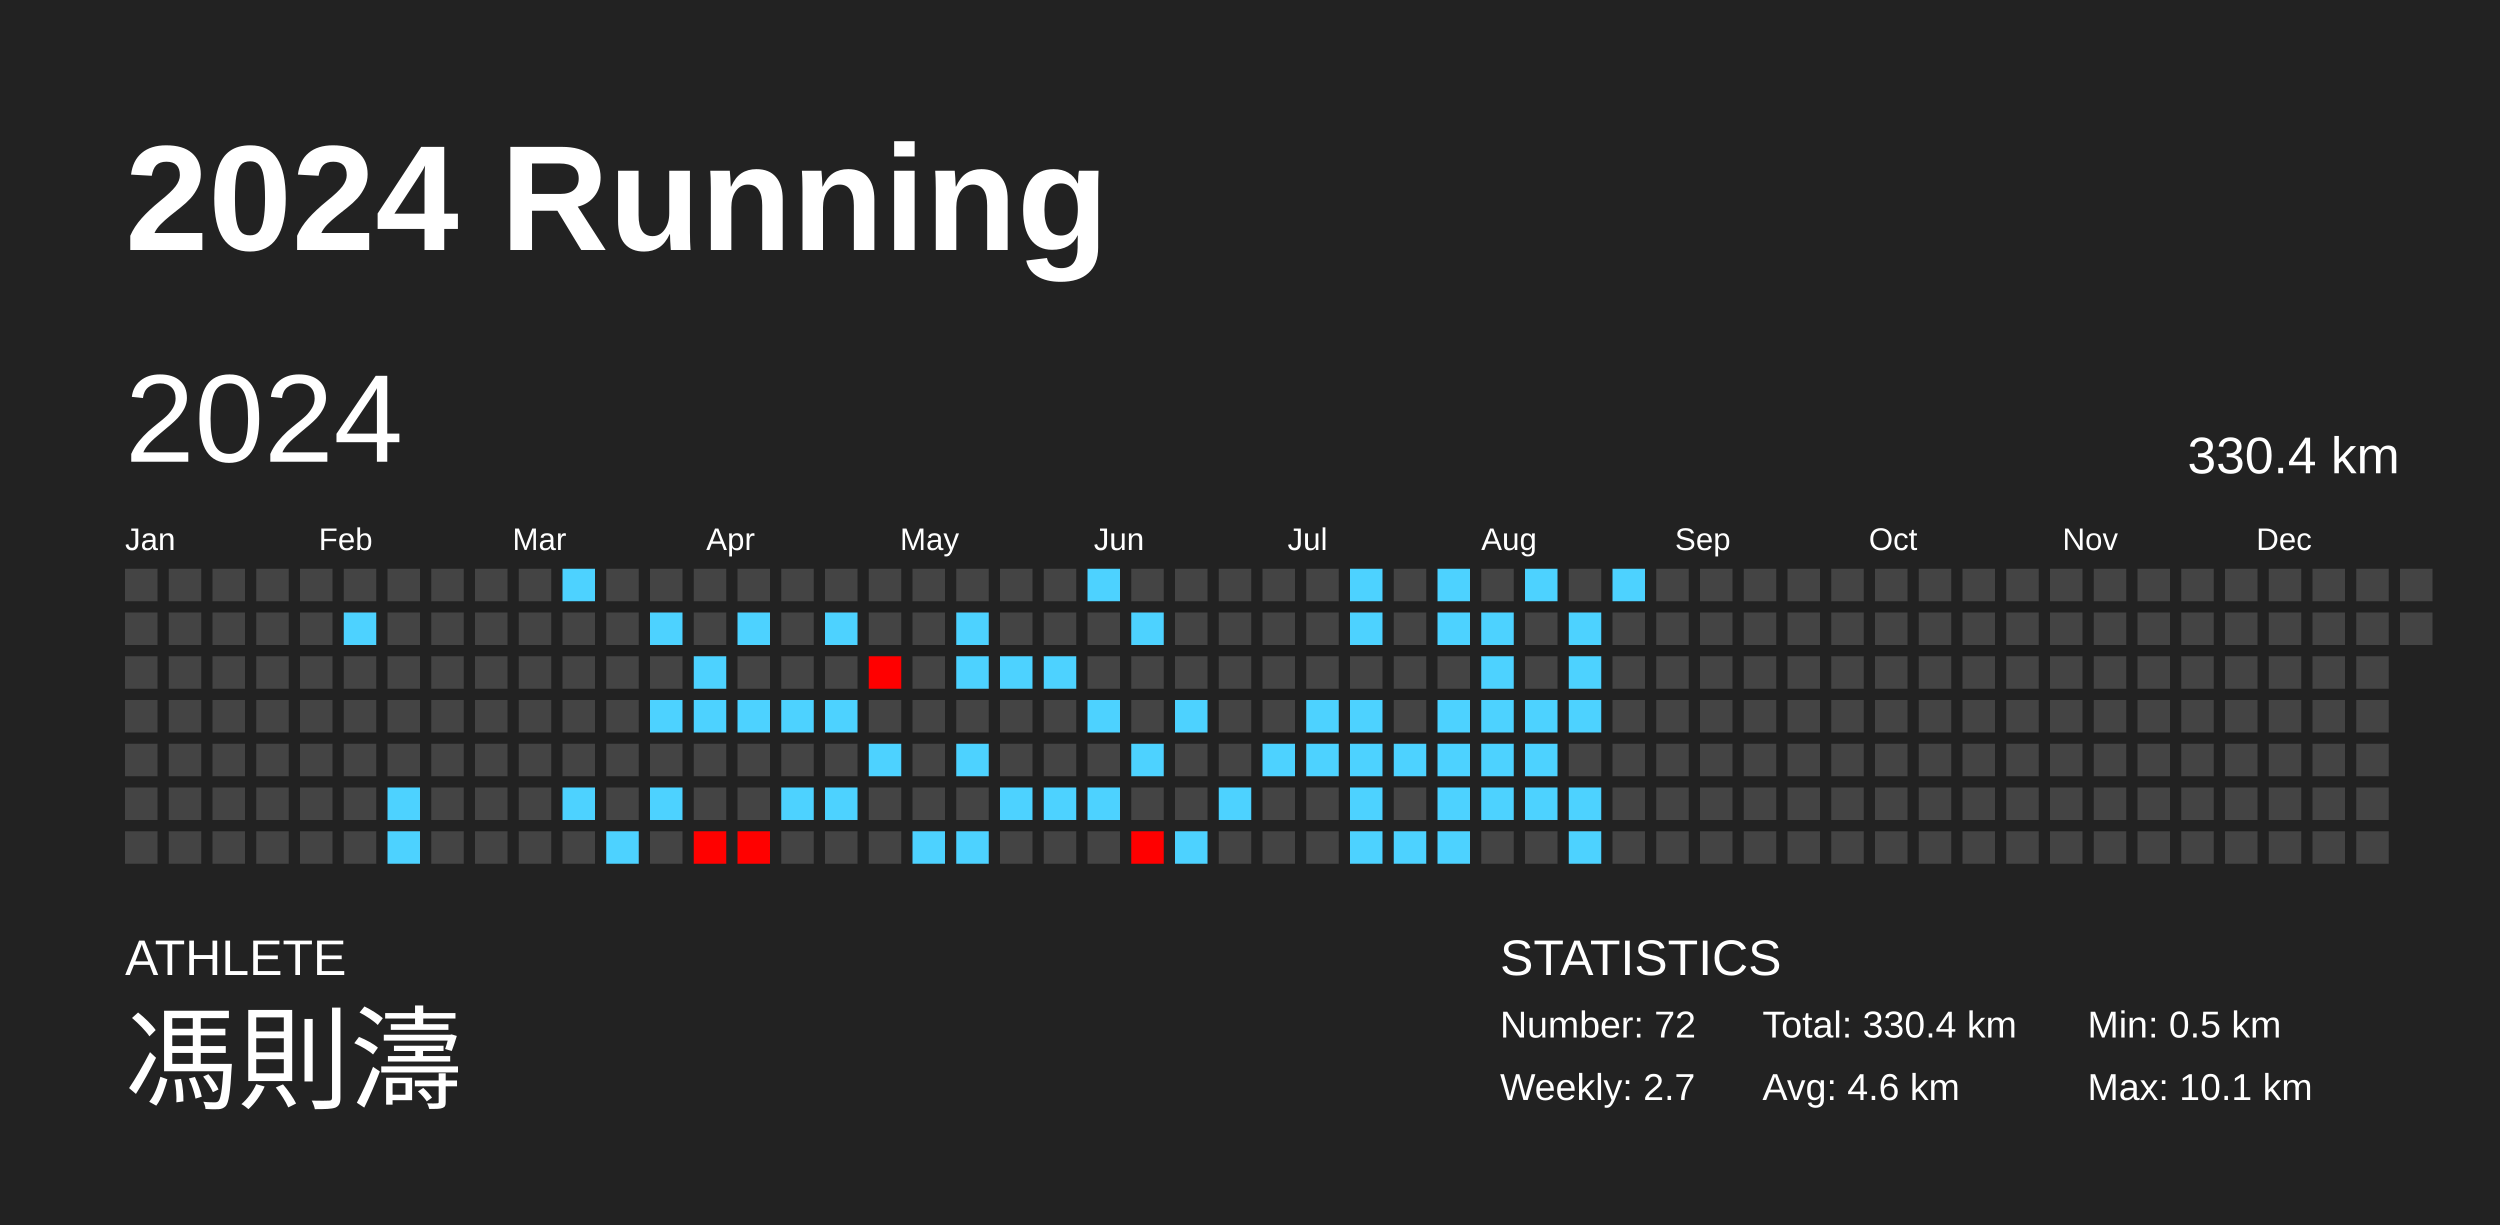
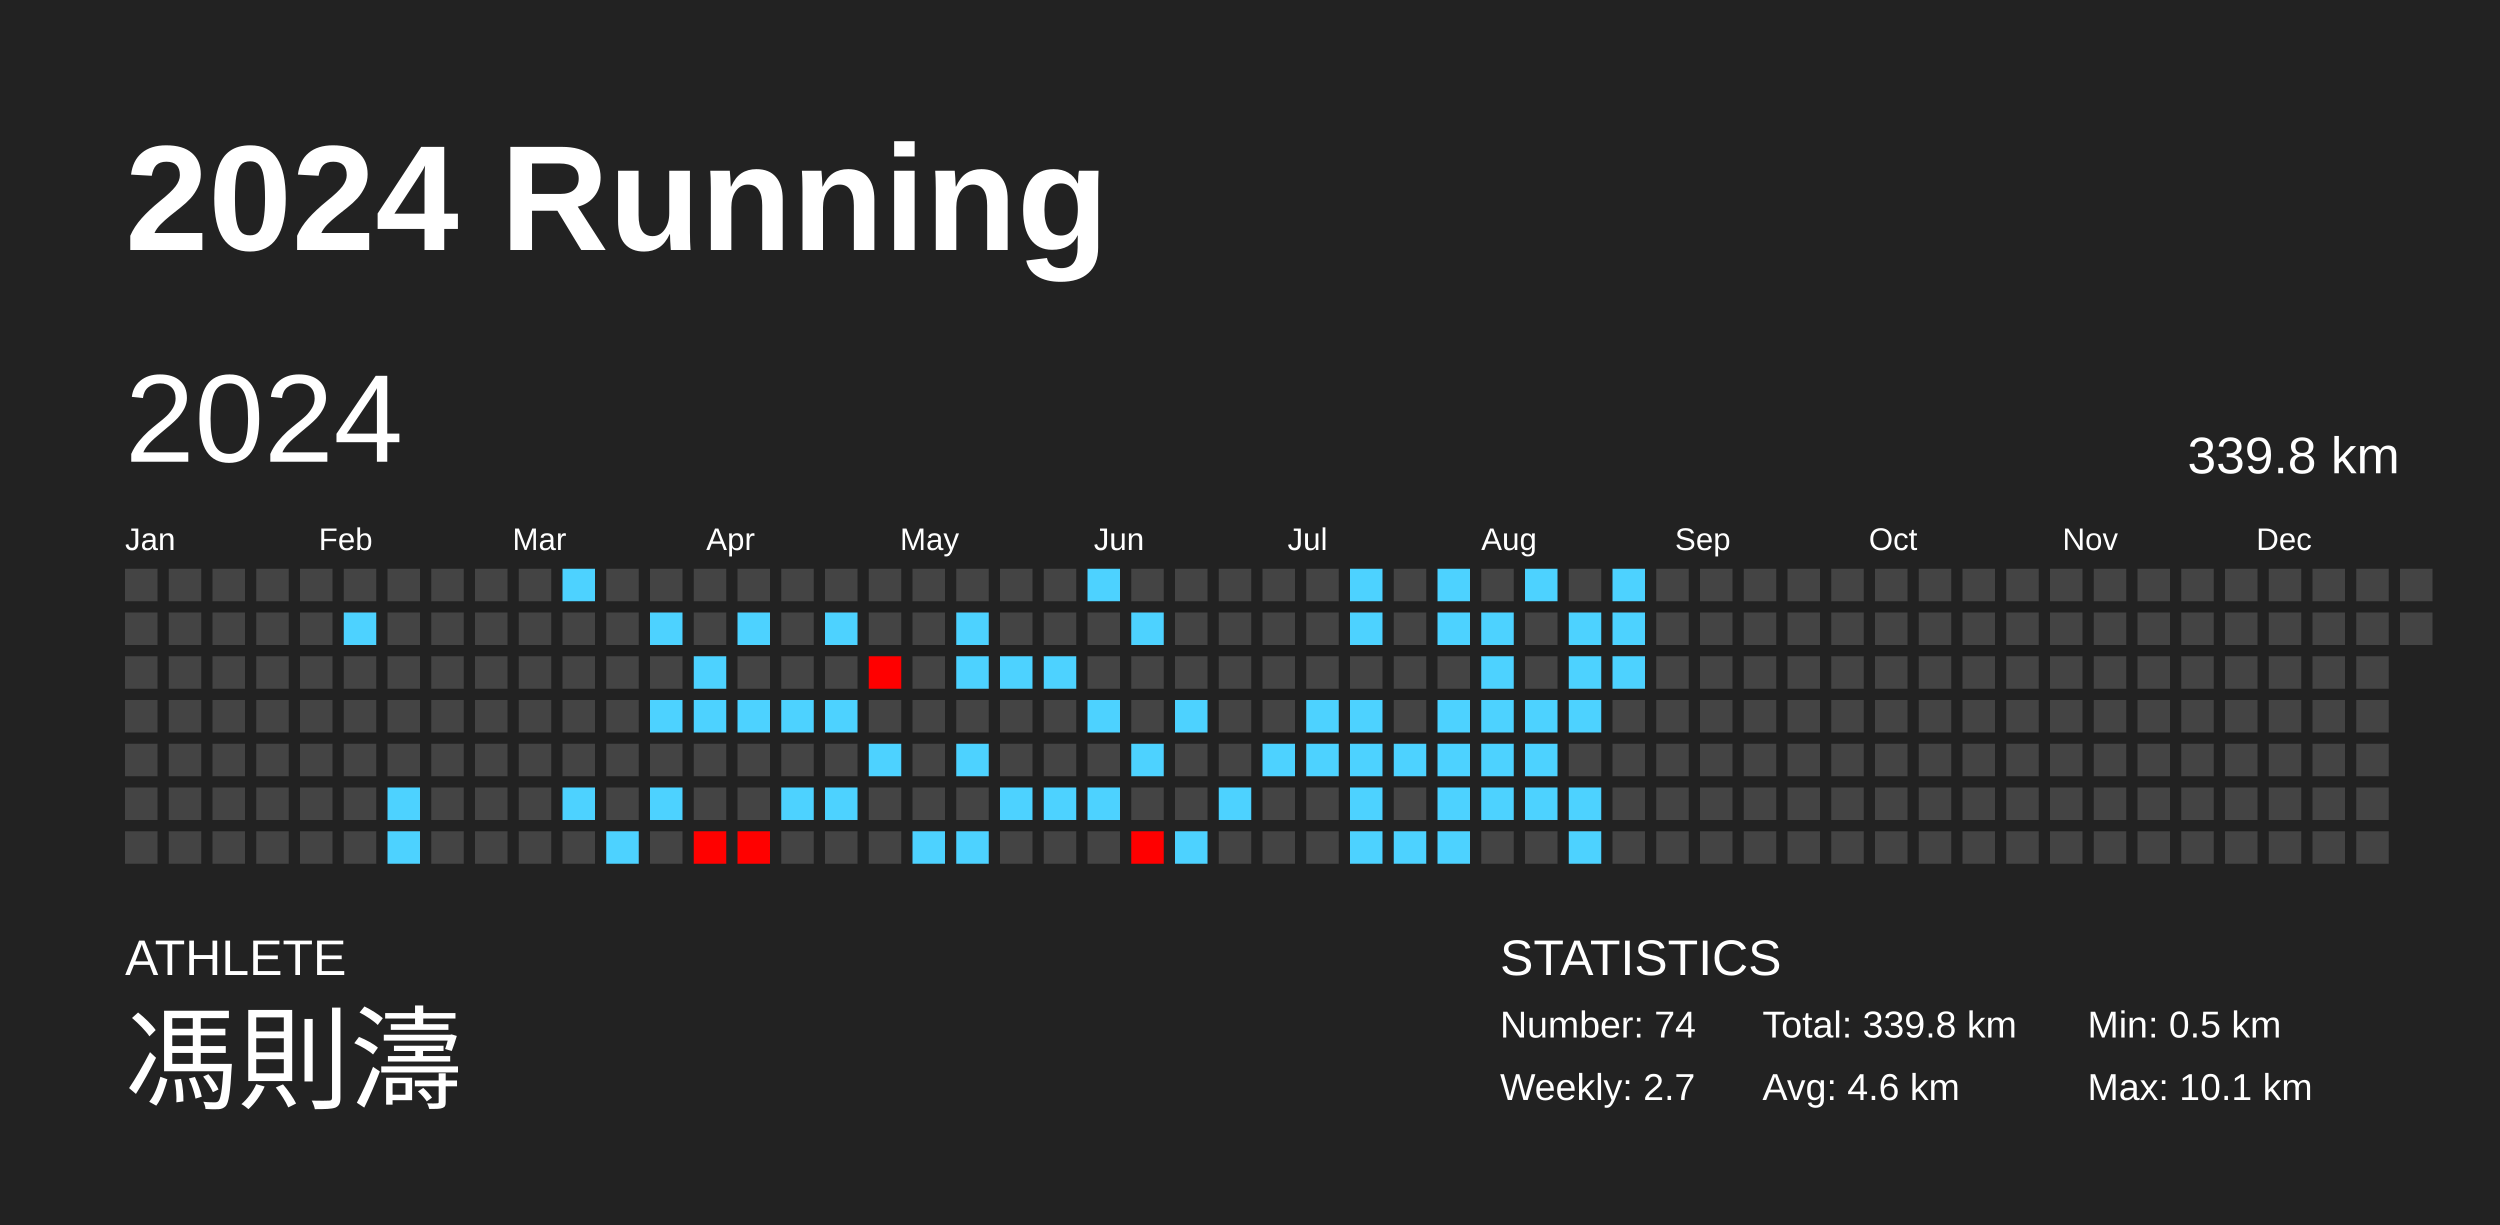
<svg xmlns="http://www.w3.org/2000/svg" baseProfile="full" height="98mm" version="1.1" viewBox="0,0,200,98" width="200mm">
  <defs />
  <rect fill="#222222" height="98" width="200" x="0" y="0" />
  <text fill="#FFFFFF" style="font-size:12px; font-family:Arial; font-weight:bold;" x="10" y="20">2024 Running</text>
  <text fill="#FFFFFF" style="font-size:4px; font-family:Arial" x="10" y="78">ATHLETE</text>
  <text fill="#FFFFFF" style="font-size:9px; font-family:Arial" x="10" y="88">馮則濤</text>
  <text fill="#FFFFFF" style="font-size:4px; font-family:Arial" x="120" y="78">STATISTICS</text>
-   <text fill="#FFFFFF" style="font-size:3px; font-family:Arial" x="120" y="83">Number: 72</text>
+   <text fill="#FFFFFF" style="font-size:3px; font-family:Arial" x="120" y="83">Number: 74</text>
  <text fill="#FFFFFF" style="font-size:3px; font-family:Arial" x="120" y="88">Weekly: 2.7</text>
-   <text fill="#FFFFFF" style="font-size:3px; font-family:Arial" x="141" y="83">Total: 330.4 km</text>
+   <text fill="#FFFFFF" style="font-size:3px; font-family:Arial" x="141" y="83">Total: 339.8 km</text>
  <text fill="#FFFFFF" style="font-size:3px; font-family:Arial" x="141" y="88">Avg: 4.6 km</text>
  <text fill="#FFFFFF" style="font-size:3px; font-family:Arial" x="167" y="83">Min: 0.5 km</text>
  <text fill="#FFFFFF" style="font-size:3px; font-family:Arial" x="167" y="88">Max: 10.1 km</text>
  <text dominant-baseline="hanging" fill="#FFFFFF" style="font-size:10.0px; font-family:Arial;" x="10" y="30">2024</text>
-   <text dominant-baseline="hanging" fill="#FFFFFF" style="font-size:4.125px; font-family:Arial;" x="175" y="35">330.4 km</text>
+   <text dominant-baseline="hanging" fill="#FFFFFF" style="font-size:4.125px; font-family:Arial;" x="175" y="35">339.8 km</text>
  <text fill="#FFFFFF" style="font-size:2.5px; font-family:Arial" x="10.0" y="44">Jan</text>
  <text fill="#FFFFFF" style="font-size:2.5px; font-family:Arial" x="25.5" y="44">Feb</text>
  <text fill="#FFFFFF" style="font-size:2.5px; font-family:Arial" x="41.0" y="44">Mar</text>
  <text fill="#FFFFFF" style="font-size:2.5px; font-family:Arial" x="56.5" y="44">Apr</text>
  <text fill="#FFFFFF" style="font-size:2.5px; font-family:Arial" x="72.0" y="44">May</text>
  <text fill="#FFFFFF" style="font-size:2.5px; font-family:Arial" x="87.5" y="44">Jun</text>
  <text fill="#FFFFFF" style="font-size:2.5px; font-family:Arial" x="103.0" y="44">Jul</text>
  <text fill="#FFFFFF" style="font-size:2.5px; font-family:Arial" x="118.5" y="44">Aug</text>
  <text fill="#FFFFFF" style="font-size:2.5px; font-family:Arial" x="134.0" y="44">Sep</text>
  <text fill="#FFFFFF" style="font-size:2.5px; font-family:Arial" x="149.5" y="44">Oct</text>
  <text fill="#FFFFFF" style="font-size:2.5px; font-family:Arial" x="165.0" y="44">Nov</text>
  <text fill="#FFFFFF" style="font-size:2.5px; font-family:Arial" x="180.5" y="44">Dec</text>
  <rect fill="#444444" height="2.6" width="2.6" x="10.0" y="45.5" />
  <rect fill="#444444" height="2.6" width="2.6" x="10.0" y="49.0" />
  <rect fill="#444444" height="2.6" width="2.6" x="10.0" y="52.5" />
  <rect fill="#444444" height="2.6" width="2.6" x="10.0" y="56.0" />
  <rect fill="#444444" height="2.6" width="2.6" x="10.0" y="59.5" />
  <rect fill="#444444" height="2.6" width="2.6" x="10.0" y="63.0" />
  <rect fill="#444444" height="2.6" width="2.6" x="10.0" y="66.5" />
  <rect fill="#444444" height="2.6" width="2.6" x="13.5" y="45.5" />
  <rect fill="#444444" height="2.6" width="2.6" x="13.5" y="49.0" />
  <rect fill="#444444" height="2.6" width="2.6" x="13.5" y="52.5" />
  <rect fill="#444444" height="2.6" width="2.6" x="13.5" y="56.0" />
  <rect fill="#444444" height="2.6" width="2.6" x="13.5" y="59.5" />
  <rect fill="#444444" height="2.6" width="2.6" x="13.5" y="63.0" />
  <rect fill="#444444" height="2.6" width="2.6" x="13.5" y="66.5" />
  <rect fill="#444444" height="2.6" width="2.6" x="17.0" y="45.5" />
  <rect fill="#444444" height="2.6" width="2.6" x="17.0" y="49.0" />
  <rect fill="#444444" height="2.6" width="2.6" x="17.0" y="52.5" />
  <rect fill="#444444" height="2.6" width="2.6" x="17.0" y="56.0" />
  <rect fill="#444444" height="2.6" width="2.6" x="17.0" y="59.5" />
  <rect fill="#444444" height="2.6" width="2.6" x="17.0" y="63.0" />
  <rect fill="#444444" height="2.6" width="2.6" x="17.0" y="66.5" />
  <rect fill="#444444" height="2.6" width="2.6" x="20.5" y="45.5" />
  <rect fill="#444444" height="2.6" width="2.6" x="20.5" y="49.0" />
  <rect fill="#444444" height="2.6" width="2.6" x="20.5" y="52.5" />
  <rect fill="#444444" height="2.6" width="2.6" x="20.5" y="56.0" />
  <rect fill="#444444" height="2.6" width="2.6" x="20.5" y="59.5" />
  <rect fill="#444444" height="2.6" width="2.6" x="20.5" y="63.0" />
  <rect fill="#444444" height="2.6" width="2.6" x="20.5" y="66.5" />
  <rect fill="#444444" height="2.6" width="2.6" x="24.0" y="45.5" />
  <rect fill="#444444" height="2.6" width="2.6" x="24.0" y="49.0" />
  <rect fill="#444444" height="2.6" width="2.6" x="24.0" y="52.5" />
  <rect fill="#444444" height="2.6" width="2.6" x="24.0" y="56.0" />
  <rect fill="#444444" height="2.6" width="2.6" x="24.0" y="59.5" />
  <rect fill="#444444" height="2.6" width="2.6" x="24.0" y="63.0" />
  <rect fill="#444444" height="2.6" width="2.6" x="24.0" y="66.5" />
  <rect fill="#444444" height="2.6" width="2.6" x="27.5" y="45.5" />
  <rect fill="#4dd2ff" height="2.6" width="2.6" x="27.5" y="49.0" />
  <rect fill="#444444" height="2.6" width="2.6" x="27.5" y="52.5" />
  <rect fill="#444444" height="2.6" width="2.6" x="27.5" y="56.0" />
  <rect fill="#444444" height="2.6" width="2.6" x="27.5" y="59.5" />
  <rect fill="#444444" height="2.6" width="2.6" x="27.5" y="63.0" />
  <rect fill="#444444" height="2.6" width="2.6" x="27.5" y="66.5" />
  <rect fill="#444444" height="2.6" width="2.6" x="31.0" y="45.5" />
  <rect fill="#444444" height="2.6" width="2.6" x="31.0" y="49.0" />
  <rect fill="#444444" height="2.6" width="2.6" x="31.0" y="52.5" />
  <rect fill="#444444" height="2.6" width="2.6" x="31.0" y="56.0" />
  <rect fill="#444444" height="2.6" width="2.6" x="31.0" y="59.5" />
  <rect fill="#4dd2ff" height="2.6" width="2.6" x="31.0" y="63.0" />
  <rect fill="#4dd2ff" height="2.6" width="2.6" x="31.0" y="66.5" />
  <rect fill="#444444" height="2.6" width="2.6" x="34.5" y="45.5" />
  <rect fill="#444444" height="2.6" width="2.6" x="34.5" y="49.0" />
  <rect fill="#444444" height="2.6" width="2.6" x="34.5" y="52.5" />
  <rect fill="#444444" height="2.6" width="2.6" x="34.5" y="56.0" />
  <rect fill="#444444" height="2.6" width="2.6" x="34.5" y="59.5" />
  <rect fill="#444444" height="2.6" width="2.6" x="34.5" y="63.0" />
  <rect fill="#444444" height="2.6" width="2.6" x="34.5" y="66.5" />
  <rect fill="#444444" height="2.6" width="2.6" x="38.0" y="45.5" />
  <rect fill="#444444" height="2.6" width="2.6" x="38.0" y="49.0" />
  <rect fill="#444444" height="2.6" width="2.6" x="38.0" y="52.5" />
  <rect fill="#444444" height="2.6" width="2.6" x="38.0" y="56.0" />
  <rect fill="#444444" height="2.6" width="2.6" x="38.0" y="59.5" />
  <rect fill="#444444" height="2.6" width="2.6" x="38.0" y="63.0" />
  <rect fill="#444444" height="2.6" width="2.6" x="38.0" y="66.5" />
  <rect fill="#444444" height="2.6" width="2.6" x="41.5" y="45.5" />
  <rect fill="#444444" height="2.6" width="2.6" x="41.5" y="49.0" />
  <rect fill="#444444" height="2.6" width="2.6" x="41.5" y="52.5" />
  <rect fill="#444444" height="2.6" width="2.6" x="41.5" y="56.0" />
  <rect fill="#444444" height="2.6" width="2.6" x="41.5" y="59.5" />
  <rect fill="#444444" height="2.6" width="2.6" x="41.5" y="63.0" />
  <rect fill="#444444" height="2.6" width="2.6" x="41.5" y="66.5" />
  <rect fill="#4dd2ff" height="2.6" width="2.6" x="45.0" y="45.5" />
  <rect fill="#444444" height="2.6" width="2.6" x="45.0" y="49.0" />
  <rect fill="#444444" height="2.6" width="2.6" x="45.0" y="52.5" />
  <rect fill="#444444" height="2.6" width="2.6" x="45.0" y="56.0" />
  <rect fill="#444444" height="2.6" width="2.6" x="45.0" y="59.5" />
  <rect fill="#4dd2ff" height="2.6" width="2.6" x="45.0" y="63.0" />
  <rect fill="#444444" height="2.6" width="2.6" x="45.0" y="66.5" />
  <rect fill="#444444" height="2.6" width="2.6" x="48.5" y="45.5" />
  <rect fill="#444444" height="2.6" width="2.6" x="48.5" y="49.0" />
  <rect fill="#444444" height="2.6" width="2.6" x="48.5" y="52.5" />
  <rect fill="#444444" height="2.6" width="2.6" x="48.5" y="56.0" />
  <rect fill="#444444" height="2.6" width="2.6" x="48.5" y="59.5" />
  <rect fill="#444444" height="2.6" width="2.6" x="48.5" y="63.0" />
  <rect fill="#4dd2ff" height="2.6" width="2.6" x="48.5" y="66.5" />
  <rect fill="#444444" height="2.6" width="2.6" x="52.0" y="45.5" />
  <rect fill="#4dd2ff" height="2.6" width="2.6" x="52.0" y="49.0" />
  <rect fill="#444444" height="2.6" width="2.6" x="52.0" y="52.5" />
  <rect fill="#4dd2ff" height="2.6" width="2.6" x="52.0" y="56.0" />
  <rect fill="#444444" height="2.6" width="2.6" x="52.0" y="59.5" />
  <rect fill="#4dd2ff" height="2.6" width="2.6" x="52.0" y="63.0" />
  <rect fill="#444444" height="2.6" width="2.6" x="52.0" y="66.5" />
  <rect fill="#444444" height="2.6" width="2.6" x="55.5" y="45.5" />
  <rect fill="#444444" height="2.6" width="2.6" x="55.5" y="49.0" />
  <rect fill="#4dd2ff" height="2.6" width="2.6" x="55.5" y="52.5" />
  <rect fill="#4dd2ff" height="2.6" width="2.6" x="55.5" y="56.0" />
  <rect fill="#444444" height="2.6" width="2.6" x="55.5" y="59.5" />
  <rect fill="#444444" height="2.6" width="2.6" x="55.5" y="63.0" />
  <rect fill="#ff0100" height="2.6" width="2.6" x="55.5" y="66.5" />
  <rect fill="#444444" height="2.6" width="2.6" x="59.0" y="45.5" />
  <rect fill="#4dd2ff" height="2.6" width="2.6" x="59.0" y="49.0" />
  <rect fill="#444444" height="2.6" width="2.6" x="59.0" y="52.5" />
  <rect fill="#4dd2ff" height="2.6" width="2.6" x="59.0" y="56.0" />
  <rect fill="#444444" height="2.6" width="2.6" x="59.0" y="59.5" />
  <rect fill="#444444" height="2.6" width="2.6" x="59.0" y="63.0" />
  <rect fill="#ff0100" height="2.6" width="2.6" x="59.0" y="66.5" />
  <rect fill="#444444" height="2.6" width="2.6" x="62.5" y="45.5" />
  <rect fill="#444444" height="2.6" width="2.6" x="62.5" y="49.0" />
  <rect fill="#444444" height="2.6" width="2.6" x="62.5" y="52.5" />
  <rect fill="#4dd2ff" height="2.6" width="2.6" x="62.5" y="56.0" />
  <rect fill="#444444" height="2.6" width="2.6" x="62.5" y="59.5" />
  <rect fill="#4dd2ff" height="2.6" width="2.6" x="62.5" y="63.0" />
  <rect fill="#444444" height="2.6" width="2.6" x="62.5" y="66.5" />
  <rect fill="#444444" height="2.6" width="2.6" x="66.0" y="45.5" />
  <rect fill="#4dd2ff" height="2.6" width="2.6" x="66.0" y="49.0" />
  <rect fill="#444444" height="2.6" width="2.6" x="66.0" y="52.5" />
  <rect fill="#4dd2ff" height="2.6" width="2.6" x="66.0" y="56.0" />
  <rect fill="#444444" height="2.6" width="2.6" x="66.0" y="59.5" />
  <rect fill="#4dd2ff" height="2.6" width="2.6" x="66.0" y="63.0" />
  <rect fill="#444444" height="2.6" width="2.6" x="66.0" y="66.5" />
  <rect fill="#444444" height="2.6" width="2.6" x="69.5" y="45.5" />
  <rect fill="#444444" height="2.6" width="2.6" x="69.5" y="49.0" />
  <rect fill="#ff0000" height="2.6" width="2.6" x="69.5" y="52.5" />
  <rect fill="#444444" height="2.6" width="2.6" x="69.5" y="56.0" />
  <rect fill="#4dd2ff" height="2.6" width="2.6" x="69.5" y="59.5" />
  <rect fill="#444444" height="2.6" width="2.6" x="69.5" y="63.0" />
  <rect fill="#444444" height="2.6" width="2.6" x="69.5" y="66.5" />
  <rect fill="#444444" height="2.6" width="2.6" x="73.0" y="45.5" />
  <rect fill="#444444" height="2.6" width="2.6" x="73.0" y="49.0" />
  <rect fill="#444444" height="2.6" width="2.6" x="73.0" y="52.5" />
  <rect fill="#444444" height="2.6" width="2.6" x="73.0" y="56.0" />
  <rect fill="#444444" height="2.6" width="2.6" x="73.0" y="59.5" />
  <rect fill="#444444" height="2.6" width="2.6" x="73.0" y="63.0" />
  <rect fill="#4dd2ff" height="2.6" width="2.6" x="73.0" y="66.5" />
  <rect fill="#444444" height="2.6" width="2.6" x="76.5" y="45.5" />
  <rect fill="#4dd2ff" height="2.6" width="2.6" x="76.5" y="49.0" />
  <rect fill="#4dd2ff" height="2.6" width="2.6" x="76.5" y="52.5" />
  <rect fill="#444444" height="2.6" width="2.6" x="76.5" y="56.0" />
  <rect fill="#4dd2ff" height="2.6" width="2.6" x="76.5" y="59.5" />
  <rect fill="#444444" height="2.6" width="2.6" x="76.5" y="63.0" />
  <rect fill="#4dd2ff" height="2.6" width="2.6" x="76.5" y="66.5" />
  <rect fill="#444444" height="2.6" width="2.6" x="80.0" y="45.5" />
  <rect fill="#444444" height="2.6" width="2.6" x="80.0" y="49.0" />
  <rect fill="#4dd2ff" height="2.6" width="2.6" x="80.0" y="52.5" />
  <rect fill="#444444" height="2.6" width="2.6" x="80.0" y="56.0" />
  <rect fill="#444444" height="2.6" width="2.6" x="80.0" y="59.5" />
  <rect fill="#4dd2ff" height="2.6" width="2.6" x="80.0" y="63.0" />
  <rect fill="#444444" height="2.6" width="2.6" x="80.0" y="66.5" />
  <rect fill="#444444" height="2.6" width="2.6" x="83.5" y="45.5" />
  <rect fill="#444444" height="2.6" width="2.6" x="83.5" y="49.0" />
  <rect fill="#4dd2ff" height="2.6" width="2.6" x="83.5" y="52.5" />
  <rect fill="#444444" height="2.6" width="2.6" x="83.5" y="56.0" />
  <rect fill="#444444" height="2.6" width="2.6" x="83.5" y="59.5" />
  <rect fill="#4dd2ff" height="2.6" width="2.6" x="83.5" y="63.0" />
  <rect fill="#444444" height="2.6" width="2.6" x="83.5" y="66.5" />
  <rect fill="#4dd2ff" height="2.6" width="2.6" x="87.0" y="45.5" />
  <rect fill="#444444" height="2.6" width="2.6" x="87.0" y="49.0" />
  <rect fill="#444444" height="2.6" width="2.6" x="87.0" y="52.5" />
  <rect fill="#4dd2ff" height="2.6" width="2.6" x="87.0" y="56.0" />
  <rect fill="#444444" height="2.6" width="2.6" x="87.0" y="59.5" />
  <rect fill="#4dd2ff" height="2.6" width="2.6" x="87.0" y="63.0" />
  <rect fill="#444444" height="2.6" width="2.6" x="87.0" y="66.5" />
  <rect fill="#444444" height="2.6" width="2.6" x="90.5" y="45.5" />
  <rect fill="#4dd2ff" height="2.6" width="2.6" x="90.5" y="49.0" />
  <rect fill="#444444" height="2.6" width="2.6" x="90.5" y="52.5" />
  <rect fill="#444444" height="2.6" width="2.6" x="90.5" y="56.0" />
  <rect fill="#4dd2ff" height="2.6" width="2.6" x="90.5" y="59.5" />
  <rect fill="#444444" height="2.6" width="2.6" x="90.5" y="63.0" />
  <rect fill="#ff0000" height="2.6" width="2.6" x="90.5" y="66.5" />
  <rect fill="#444444" height="2.6" width="2.6" x="94.0" y="45.5" />
  <rect fill="#444444" height="2.6" width="2.6" x="94.0" y="49.0" />
  <rect fill="#444444" height="2.6" width="2.6" x="94.0" y="52.5" />
  <rect fill="#4dd2ff" height="2.6" width="2.6" x="94.0" y="56.0" />
  <rect fill="#444444" height="2.6" width="2.6" x="94.0" y="59.5" />
  <rect fill="#444444" height="2.6" width="2.6" x="94.0" y="63.0" />
  <rect fill="#4dd2ff" height="2.6" width="2.6" x="94.0" y="66.5" />
  <rect fill="#444444" height="2.6" width="2.6" x="97.5" y="45.5" />
  <rect fill="#444444" height="2.6" width="2.6" x="97.5" y="49.0" />
  <rect fill="#444444" height="2.6" width="2.6" x="97.5" y="52.5" />
  <rect fill="#444444" height="2.6" width="2.6" x="97.5" y="56.0" />
  <rect fill="#444444" height="2.6" width="2.6" x="97.5" y="59.5" />
  <rect fill="#4dd2ff" height="2.6" width="2.6" x="97.5" y="63.0" />
  <rect fill="#444444" height="2.6" width="2.6" x="97.5" y="66.5" />
  <rect fill="#444444" height="2.6" width="2.6" x="101.0" y="45.5" />
  <rect fill="#444444" height="2.6" width="2.6" x="101.0" y="49.0" />
  <rect fill="#444444" height="2.6" width="2.6" x="101.0" y="52.5" />
  <rect fill="#444444" height="2.6" width="2.6" x="101.0" y="56.0" />
  <rect fill="#4dd2ff" height="2.6" width="2.6" x="101.0" y="59.5" />
  <rect fill="#444444" height="2.6" width="2.6" x="101.0" y="63.0" />
  <rect fill="#444444" height="2.6" width="2.6" x="101.0" y="66.5" />
  <rect fill="#444444" height="2.6" width="2.6" x="104.5" y="45.5" />
  <rect fill="#444444" height="2.6" width="2.6" x="104.5" y="49.0" />
  <rect fill="#444444" height="2.6" width="2.6" x="104.5" y="52.5" />
  <rect fill="#4dd2ff" height="2.6" width="2.6" x="104.5" y="56.0" />
  <rect fill="#4dd2ff" height="2.6" width="2.6" x="104.5" y="59.5" />
  <rect fill="#444444" height="2.6" width="2.6" x="104.5" y="63.0" />
  <rect fill="#444444" height="2.6" width="2.6" x="104.5" y="66.5" />
  <rect fill="#4dd2ff" height="2.6" width="2.6" x="108.0" y="45.5" />
  <rect fill="#4dd2ff" height="2.6" width="2.6" x="108.0" y="49.0" />
  <rect fill="#444444" height="2.6" width="2.6" x="108.0" y="52.5" />
  <rect fill="#4dd2ff" height="2.6" width="2.6" x="108.0" y="56.0" />
  <rect fill="#4dd2ff" height="2.6" width="2.6" x="108.0" y="59.5" />
  <rect fill="#4dd2ff" height="2.6" width="2.6" x="108.0" y="63.0" />
  <rect fill="#4dd2ff" height="2.6" width="2.6" x="108.0" y="66.5" />
  <rect fill="#444444" height="2.6" width="2.6" x="111.5" y="45.5" />
  <rect fill="#444444" height="2.6" width="2.6" x="111.5" y="49.0" />
  <rect fill="#444444" height="2.6" width="2.6" x="111.5" y="52.5" />
  <rect fill="#444444" height="2.6" width="2.6" x="111.5" y="56.0" />
  <rect fill="#4dd2ff" height="2.6" width="2.6" x="111.5" y="59.5" />
  <rect fill="#444444" height="2.6" width="2.6" x="111.5" y="63.0" />
  <rect fill="#4dd2ff" height="2.6" width="2.6" x="111.5" y="66.5" />
  <rect fill="#4dd2ff" height="2.6" width="2.6" x="115.0" y="45.5" />
  <rect fill="#4dd2ff" height="2.6" width="2.6" x="115.0" y="49.0" />
  <rect fill="#444444" height="2.6" width="2.6" x="115.0" y="52.5" />
  <rect fill="#4dd2ff" height="2.6" width="2.6" x="115.0" y="56.0" />
  <rect fill="#4dd2ff" height="2.6" width="2.6" x="115.0" y="59.5" />
  <rect fill="#4dd2ff" height="2.6" width="2.6" x="115.0" y="63.0" />
  <rect fill="#4dd2ff" height="2.6" width="2.6" x="115.0" y="66.5" />
  <rect fill="#444444" height="2.6" width="2.6" x="118.5" y="45.5" />
  <rect fill="#4dd2ff" height="2.6" width="2.6" x="118.5" y="49.0" />
  <rect fill="#4dd2ff" height="2.6" width="2.6" x="118.5" y="52.5" />
  <rect fill="#4dd2ff" height="2.6" width="2.6" x="118.5" y="56.0" />
  <rect fill="#4dd2ff" height="2.6" width="2.6" x="118.5" y="59.5" />
  <rect fill="#4dd2ff" height="2.6" width="2.6" x="118.5" y="63.0" />
  <rect fill="#444444" height="2.6" width="2.6" x="118.5" y="66.5" />
  <rect fill="#4dd2ff" height="2.6" width="2.6" x="122.0" y="45.5" />
  <rect fill="#444444" height="2.6" width="2.6" x="122.0" y="49.0" />
  <rect fill="#444444" height="2.6" width="2.6" x="122.0" y="52.5" />
  <rect fill="#4dd2ff" height="2.6" width="2.6" x="122.0" y="56.0" />
  <rect fill="#4dd2ff" height="2.6" width="2.6" x="122.0" y="59.5" />
  <rect fill="#4dd2ff" height="2.6" width="2.6" x="122.0" y="63.0" />
  <rect fill="#444444" height="2.6" width="2.6" x="122.0" y="66.5" />
  <rect fill="#444444" height="2.6" width="2.6" x="125.5" y="45.5" />
  <rect fill="#4dd2ff" height="2.6" width="2.6" x="125.5" y="49.0" />
  <rect fill="#4dd2ff" height="2.6" width="2.6" x="125.5" y="52.5" />
  <rect fill="#4dd2ff" height="2.6" width="2.6" x="125.5" y="56.0" />
  <rect fill="#444444" height="2.6" width="2.6" x="125.5" y="59.5" />
  <rect fill="#4dd2ff" height="2.6" width="2.6" x="125.5" y="63.0" />
  <rect fill="#4dd2ff" height="2.6" width="2.6" x="125.5" y="66.5" />
  <rect fill="#4dd2ff" height="2.6" width="2.6" x="129.0" y="45.5" />
-   <rect fill="#444444" height="2.6" width="2.6" x="129.0" y="49.0" />
-   <rect fill="#444444" height="2.6" width="2.6" x="129.0" y="52.5" />
+   <rect fill="#4dd2ff" height="2.6" width="2.6" x="129.0" y="49.0" />
+   <rect fill="#4dd2ff" height="2.6" width="2.6" x="129.0" y="52.5" />
  <rect fill="#444444" height="2.6" width="2.6" x="129.0" y="56.0" />
  <rect fill="#444444" height="2.6" width="2.6" x="129.0" y="59.5" />
  <rect fill="#444444" height="2.6" width="2.6" x="129.0" y="63.0" />
  <rect fill="#444444" height="2.6" width="2.6" x="129.0" y="66.5" />
  <rect fill="#444444" height="2.6" width="2.6" x="132.5" y="45.5" />
  <rect fill="#444444" height="2.6" width="2.6" x="132.5" y="49.0" />
  <rect fill="#444444" height="2.6" width="2.6" x="132.5" y="52.5" />
  <rect fill="#444444" height="2.6" width="2.6" x="132.5" y="56.0" />
  <rect fill="#444444" height="2.6" width="2.6" x="132.5" y="59.5" />
  <rect fill="#444444" height="2.6" width="2.6" x="132.5" y="63.0" />
  <rect fill="#444444" height="2.6" width="2.6" x="132.5" y="66.5" />
  <rect fill="#444444" height="2.6" width="2.6" x="136.0" y="45.5" />
  <rect fill="#444444" height="2.6" width="2.6" x="136.0" y="49.0" />
  <rect fill="#444444" height="2.6" width="2.6" x="136.0" y="52.5" />
  <rect fill="#444444" height="2.6" width="2.6" x="136.0" y="56.0" />
  <rect fill="#444444" height="2.6" width="2.6" x="136.0" y="59.5" />
  <rect fill="#444444" height="2.6" width="2.6" x="136.0" y="63.0" />
  <rect fill="#444444" height="2.6" width="2.6" x="136.0" y="66.5" />
  <rect fill="#444444" height="2.6" width="2.6" x="139.5" y="45.5" />
  <rect fill="#444444" height="2.6" width="2.6" x="139.5" y="49.0" />
  <rect fill="#444444" height="2.6" width="2.6" x="139.5" y="52.5" />
  <rect fill="#444444" height="2.6" width="2.6" x="139.5" y="56.0" />
  <rect fill="#444444" height="2.6" width="2.6" x="139.5" y="59.5" />
  <rect fill="#444444" height="2.6" width="2.6" x="139.5" y="63.0" />
  <rect fill="#444444" height="2.6" width="2.6" x="139.5" y="66.5" />
  <rect fill="#444444" height="2.6" width="2.6" x="143.0" y="45.5" />
  <rect fill="#444444" height="2.6" width="2.6" x="143.0" y="49.0" />
  <rect fill="#444444" height="2.6" width="2.6" x="143.0" y="52.5" />
  <rect fill="#444444" height="2.6" width="2.6" x="143.0" y="56.0" />
  <rect fill="#444444" height="2.6" width="2.6" x="143.0" y="59.5" />
  <rect fill="#444444" height="2.6" width="2.6" x="143.0" y="63.0" />
  <rect fill="#444444" height="2.6" width="2.6" x="143.0" y="66.5" />
  <rect fill="#444444" height="2.6" width="2.6" x="146.5" y="45.5" />
  <rect fill="#444444" height="2.6" width="2.6" x="146.5" y="49.0" />
  <rect fill="#444444" height="2.6" width="2.6" x="146.5" y="52.5" />
  <rect fill="#444444" height="2.6" width="2.6" x="146.5" y="56.0" />
  <rect fill="#444444" height="2.6" width="2.6" x="146.5" y="59.5" />
  <rect fill="#444444" height="2.6" width="2.6" x="146.5" y="63.0" />
  <rect fill="#444444" height="2.6" width="2.6" x="146.5" y="66.5" />
  <rect fill="#444444" height="2.6" width="2.6" x="150.0" y="45.5" />
  <rect fill="#444444" height="2.6" width="2.6" x="150.0" y="49.0" />
  <rect fill="#444444" height="2.6" width="2.6" x="150.0" y="52.5" />
  <rect fill="#444444" height="2.6" width="2.6" x="150.0" y="56.0" />
  <rect fill="#444444" height="2.6" width="2.6" x="150.0" y="59.5" />
  <rect fill="#444444" height="2.6" width="2.6" x="150.0" y="63.0" />
  <rect fill="#444444" height="2.6" width="2.6" x="150.0" y="66.5" />
  <rect fill="#444444" height="2.6" width="2.6" x="153.5" y="45.5" />
  <rect fill="#444444" height="2.6" width="2.6" x="153.5" y="49.0" />
  <rect fill="#444444" height="2.6" width="2.6" x="153.5" y="52.5" />
  <rect fill="#444444" height="2.6" width="2.6" x="153.5" y="56.0" />
  <rect fill="#444444" height="2.6" width="2.6" x="153.5" y="59.5" />
  <rect fill="#444444" height="2.6" width="2.6" x="153.5" y="63.0" />
  <rect fill="#444444" height="2.6" width="2.6" x="153.5" y="66.5" />
  <rect fill="#444444" height="2.6" width="2.6" x="157.0" y="45.5" />
  <rect fill="#444444" height="2.6" width="2.6" x="157.0" y="49.0" />
  <rect fill="#444444" height="2.6" width="2.6" x="157.0" y="52.5" />
  <rect fill="#444444" height="2.6" width="2.6" x="157.0" y="56.0" />
  <rect fill="#444444" height="2.6" width="2.6" x="157.0" y="59.5" />
  <rect fill="#444444" height="2.6" width="2.6" x="157.0" y="63.0" />
  <rect fill="#444444" height="2.6" width="2.6" x="157.0" y="66.5" />
  <rect fill="#444444" height="2.6" width="2.6" x="160.5" y="45.5" />
  <rect fill="#444444" height="2.6" width="2.6" x="160.5" y="49.0" />
  <rect fill="#444444" height="2.6" width="2.6" x="160.5" y="52.5" />
  <rect fill="#444444" height="2.6" width="2.6" x="160.5" y="56.0" />
  <rect fill="#444444" height="2.6" width="2.6" x="160.5" y="59.5" />
  <rect fill="#444444" height="2.6" width="2.6" x="160.5" y="63.0" />
  <rect fill="#444444" height="2.6" width="2.6" x="160.5" y="66.5" />
  <rect fill="#444444" height="2.6" width="2.6" x="164.0" y="45.5" />
  <rect fill="#444444" height="2.6" width="2.6" x="164.0" y="49.0" />
  <rect fill="#444444" height="2.6" width="2.6" x="164.0" y="52.5" />
  <rect fill="#444444" height="2.6" width="2.6" x="164.0" y="56.0" />
  <rect fill="#444444" height="2.6" width="2.6" x="164.0" y="59.5" />
  <rect fill="#444444" height="2.6" width="2.6" x="164.0" y="63.0" />
  <rect fill="#444444" height="2.6" width="2.6" x="164.0" y="66.5" />
  <rect fill="#444444" height="2.6" width="2.6" x="167.5" y="45.5" />
  <rect fill="#444444" height="2.6" width="2.6" x="167.5" y="49.0" />
  <rect fill="#444444" height="2.6" width="2.6" x="167.5" y="52.5" />
  <rect fill="#444444" height="2.6" width="2.6" x="167.5" y="56.0" />
  <rect fill="#444444" height="2.6" width="2.6" x="167.5" y="59.5" />
  <rect fill="#444444" height="2.6" width="2.6" x="167.5" y="63.0" />
  <rect fill="#444444" height="2.6" width="2.6" x="167.5" y="66.5" />
  <rect fill="#444444" height="2.6" width="2.6" x="171.0" y="45.5" />
  <rect fill="#444444" height="2.6" width="2.6" x="171.0" y="49.0" />
  <rect fill="#444444" height="2.6" width="2.6" x="171.0" y="52.5" />
  <rect fill="#444444" height="2.6" width="2.6" x="171.0" y="56.0" />
  <rect fill="#444444" height="2.6" width="2.6" x="171.0" y="59.5" />
  <rect fill="#444444" height="2.6" width="2.6" x="171.0" y="63.0" />
  <rect fill="#444444" height="2.6" width="2.6" x="171.0" y="66.5" />
  <rect fill="#444444" height="2.6" width="2.6" x="174.5" y="45.5" />
  <rect fill="#444444" height="2.6" width="2.6" x="174.5" y="49.0" />
  <rect fill="#444444" height="2.6" width="2.6" x="174.5" y="52.5" />
  <rect fill="#444444" height="2.6" width="2.6" x="174.5" y="56.0" />
  <rect fill="#444444" height="2.6" width="2.6" x="174.5" y="59.5" />
  <rect fill="#444444" height="2.6" width="2.6" x="174.5" y="63.0" />
  <rect fill="#444444" height="2.6" width="2.6" x="174.5" y="66.5" />
  <rect fill="#444444" height="2.6" width="2.6" x="178.0" y="45.5" />
  <rect fill="#444444" height="2.6" width="2.6" x="178.0" y="49.0" />
  <rect fill="#444444" height="2.6" width="2.6" x="178.0" y="52.5" />
  <rect fill="#444444" height="2.6" width="2.6" x="178.0" y="56.0" />
  <rect fill="#444444" height="2.6" width="2.6" x="178.0" y="59.5" />
  <rect fill="#444444" height="2.6" width="2.6" x="178.0" y="63.0" />
  <rect fill="#444444" height="2.6" width="2.6" x="178.0" y="66.5" />
  <rect fill="#444444" height="2.6" width="2.6" x="181.5" y="45.5" />
  <rect fill="#444444" height="2.6" width="2.6" x="181.5" y="49.0" />
  <rect fill="#444444" height="2.6" width="2.6" x="181.5" y="52.5" />
  <rect fill="#444444" height="2.6" width="2.6" x="181.5" y="56.0" />
  <rect fill="#444444" height="2.6" width="2.6" x="181.5" y="59.5" />
  <rect fill="#444444" height="2.6" width="2.6" x="181.5" y="63.0" />
  <rect fill="#444444" height="2.6" width="2.6" x="181.5" y="66.5" />
  <rect fill="#444444" height="2.6" width="2.6" x="185.0" y="45.5" />
  <rect fill="#444444" height="2.6" width="2.6" x="185.0" y="49.0" />
  <rect fill="#444444" height="2.6" width="2.6" x="185.0" y="52.5" />
  <rect fill="#444444" height="2.6" width="2.6" x="185.0" y="56.0" />
  <rect fill="#444444" height="2.6" width="2.6" x="185.0" y="59.5" />
  <rect fill="#444444" height="2.6" width="2.6" x="185.0" y="63.0" />
  <rect fill="#444444" height="2.6" width="2.6" x="185.0" y="66.5" />
  <rect fill="#444444" height="2.6" width="2.6" x="188.5" y="45.5" />
  <rect fill="#444444" height="2.6" width="2.6" x="188.5" y="49.0" />
  <rect fill="#444444" height="2.6" width="2.6" x="188.5" y="52.5" />
  <rect fill="#444444" height="2.6" width="2.6" x="188.5" y="56.0" />
  <rect fill="#444444" height="2.6" width="2.6" x="188.5" y="59.5" />
  <rect fill="#444444" height="2.6" width="2.6" x="188.5" y="63.0" />
  <rect fill="#444444" height="2.6" width="2.6" x="188.5" y="66.5" />
  <rect fill="#444444" height="2.6" width="2.6" x="192.0" y="45.5" />
  <rect fill="#444444" height="2.6" width="2.6" x="192.0" y="49.0" />
</svg>
